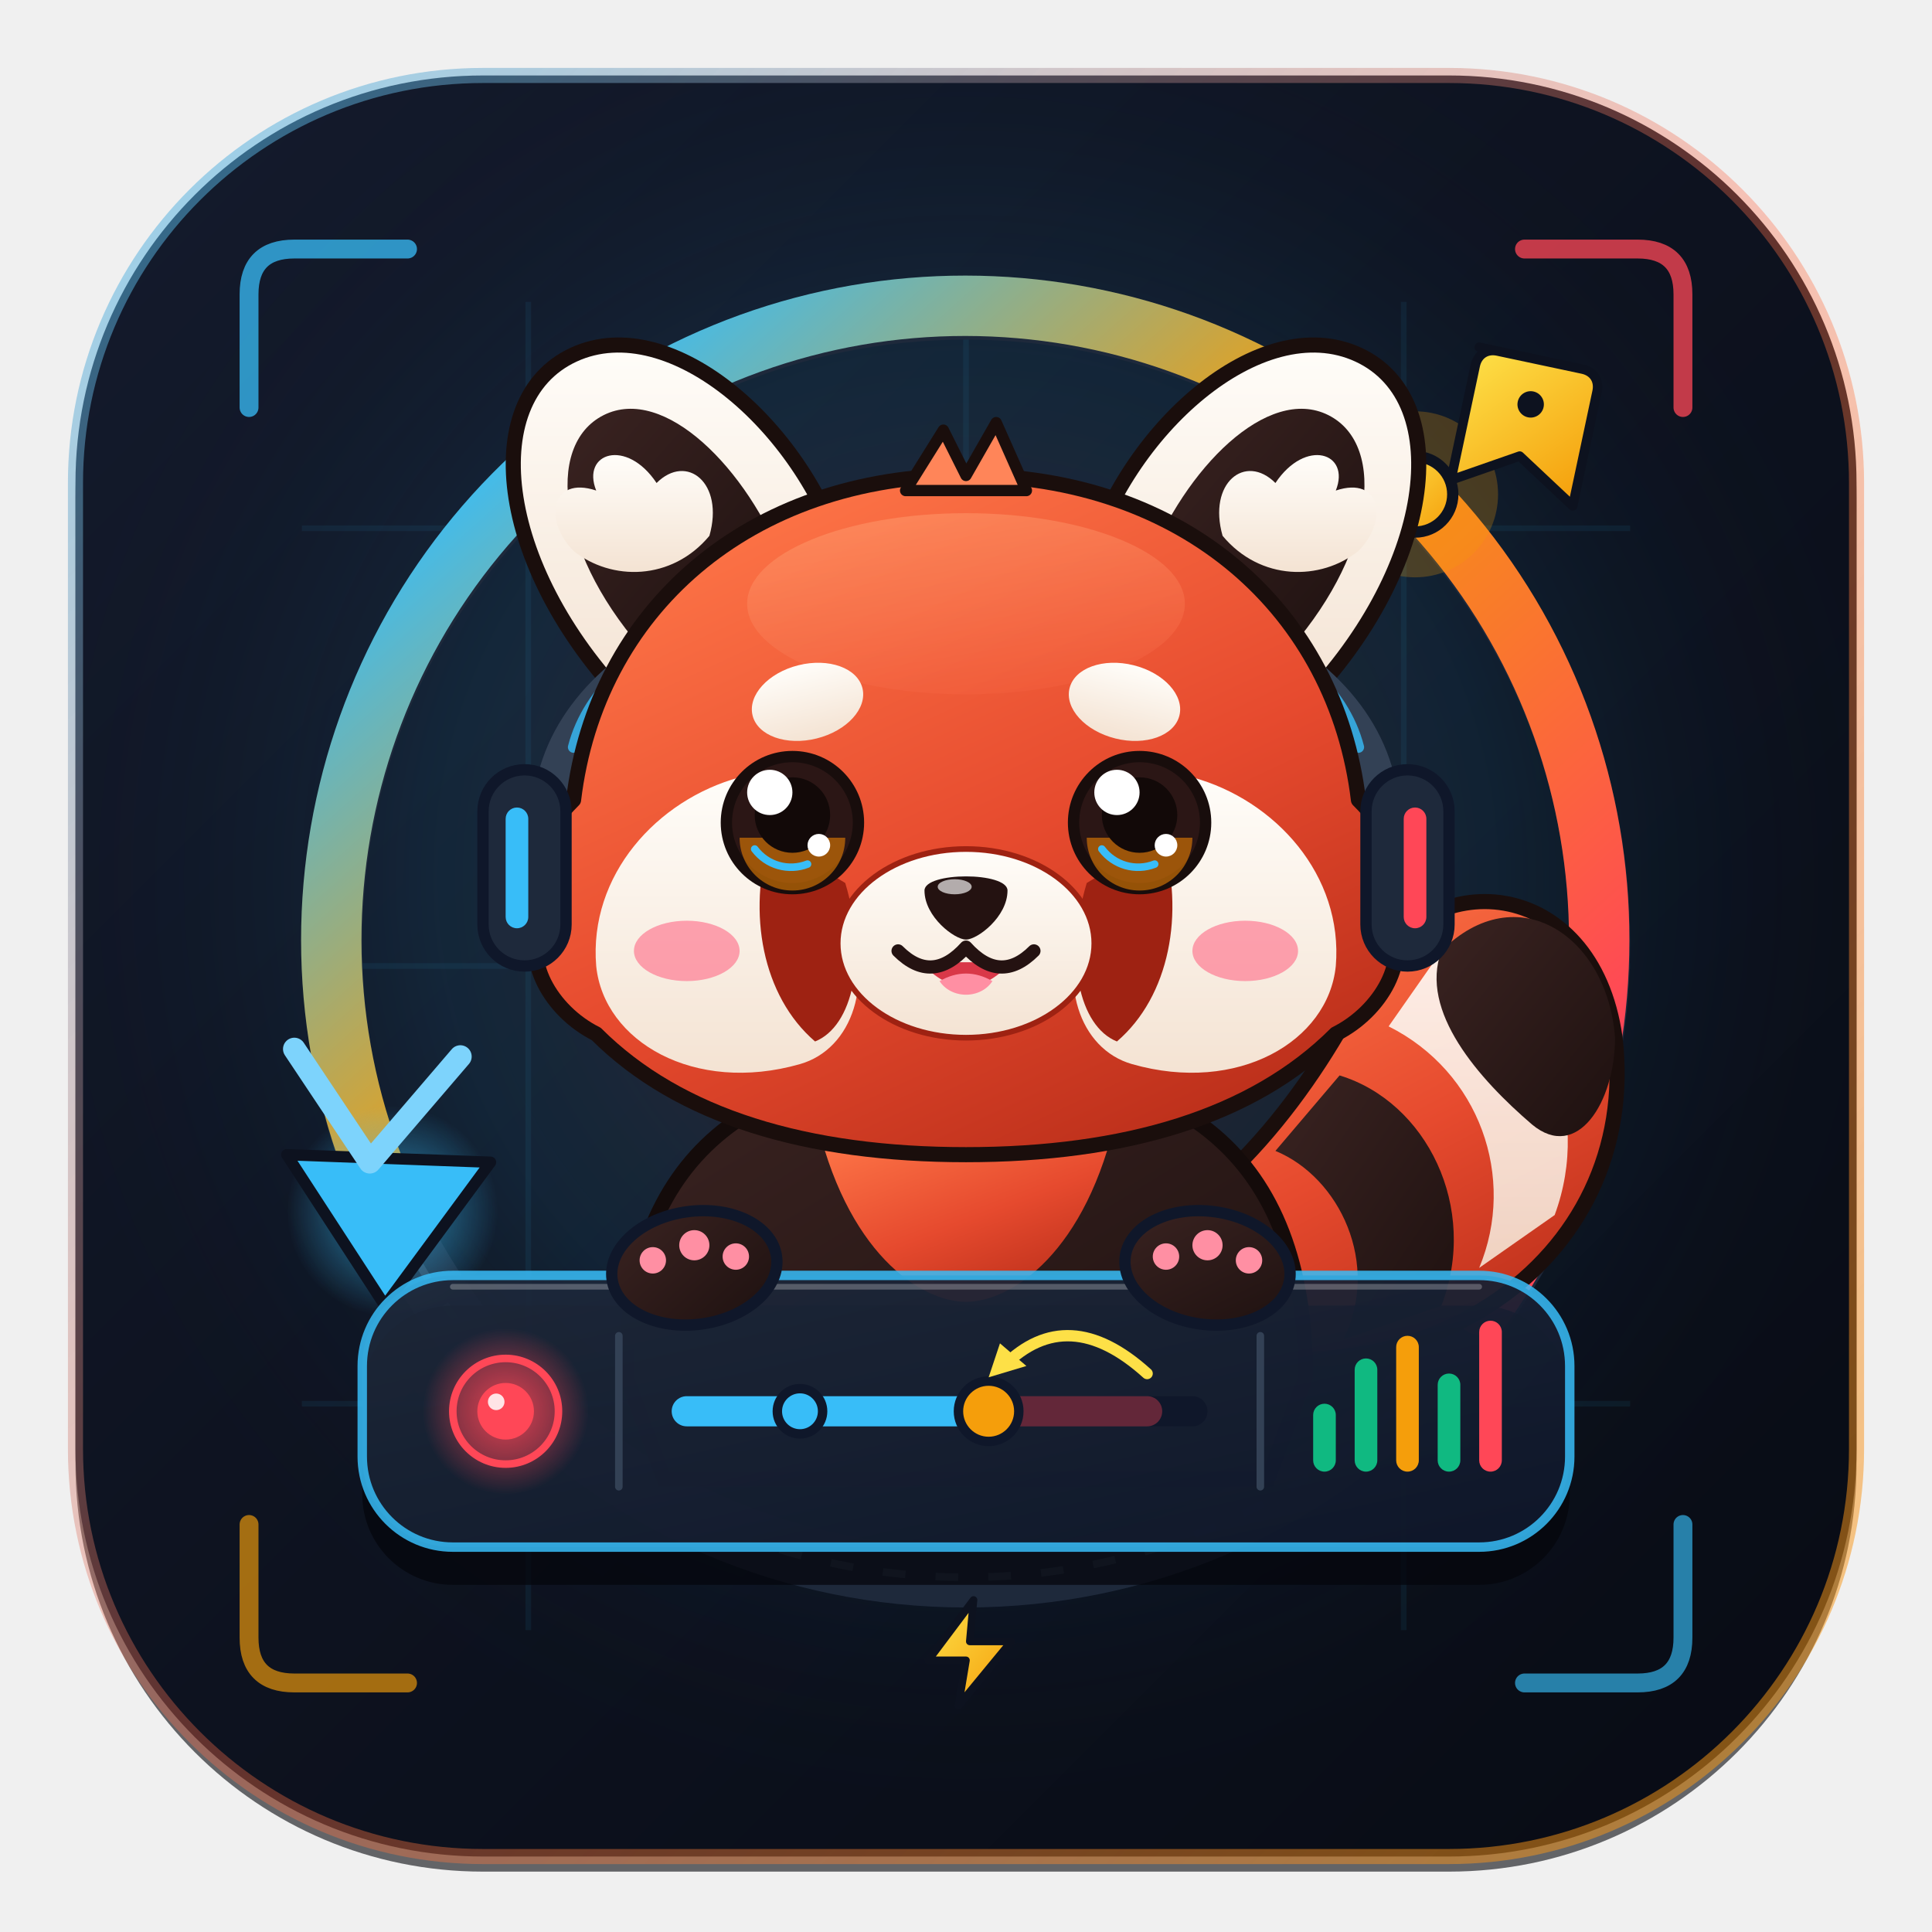
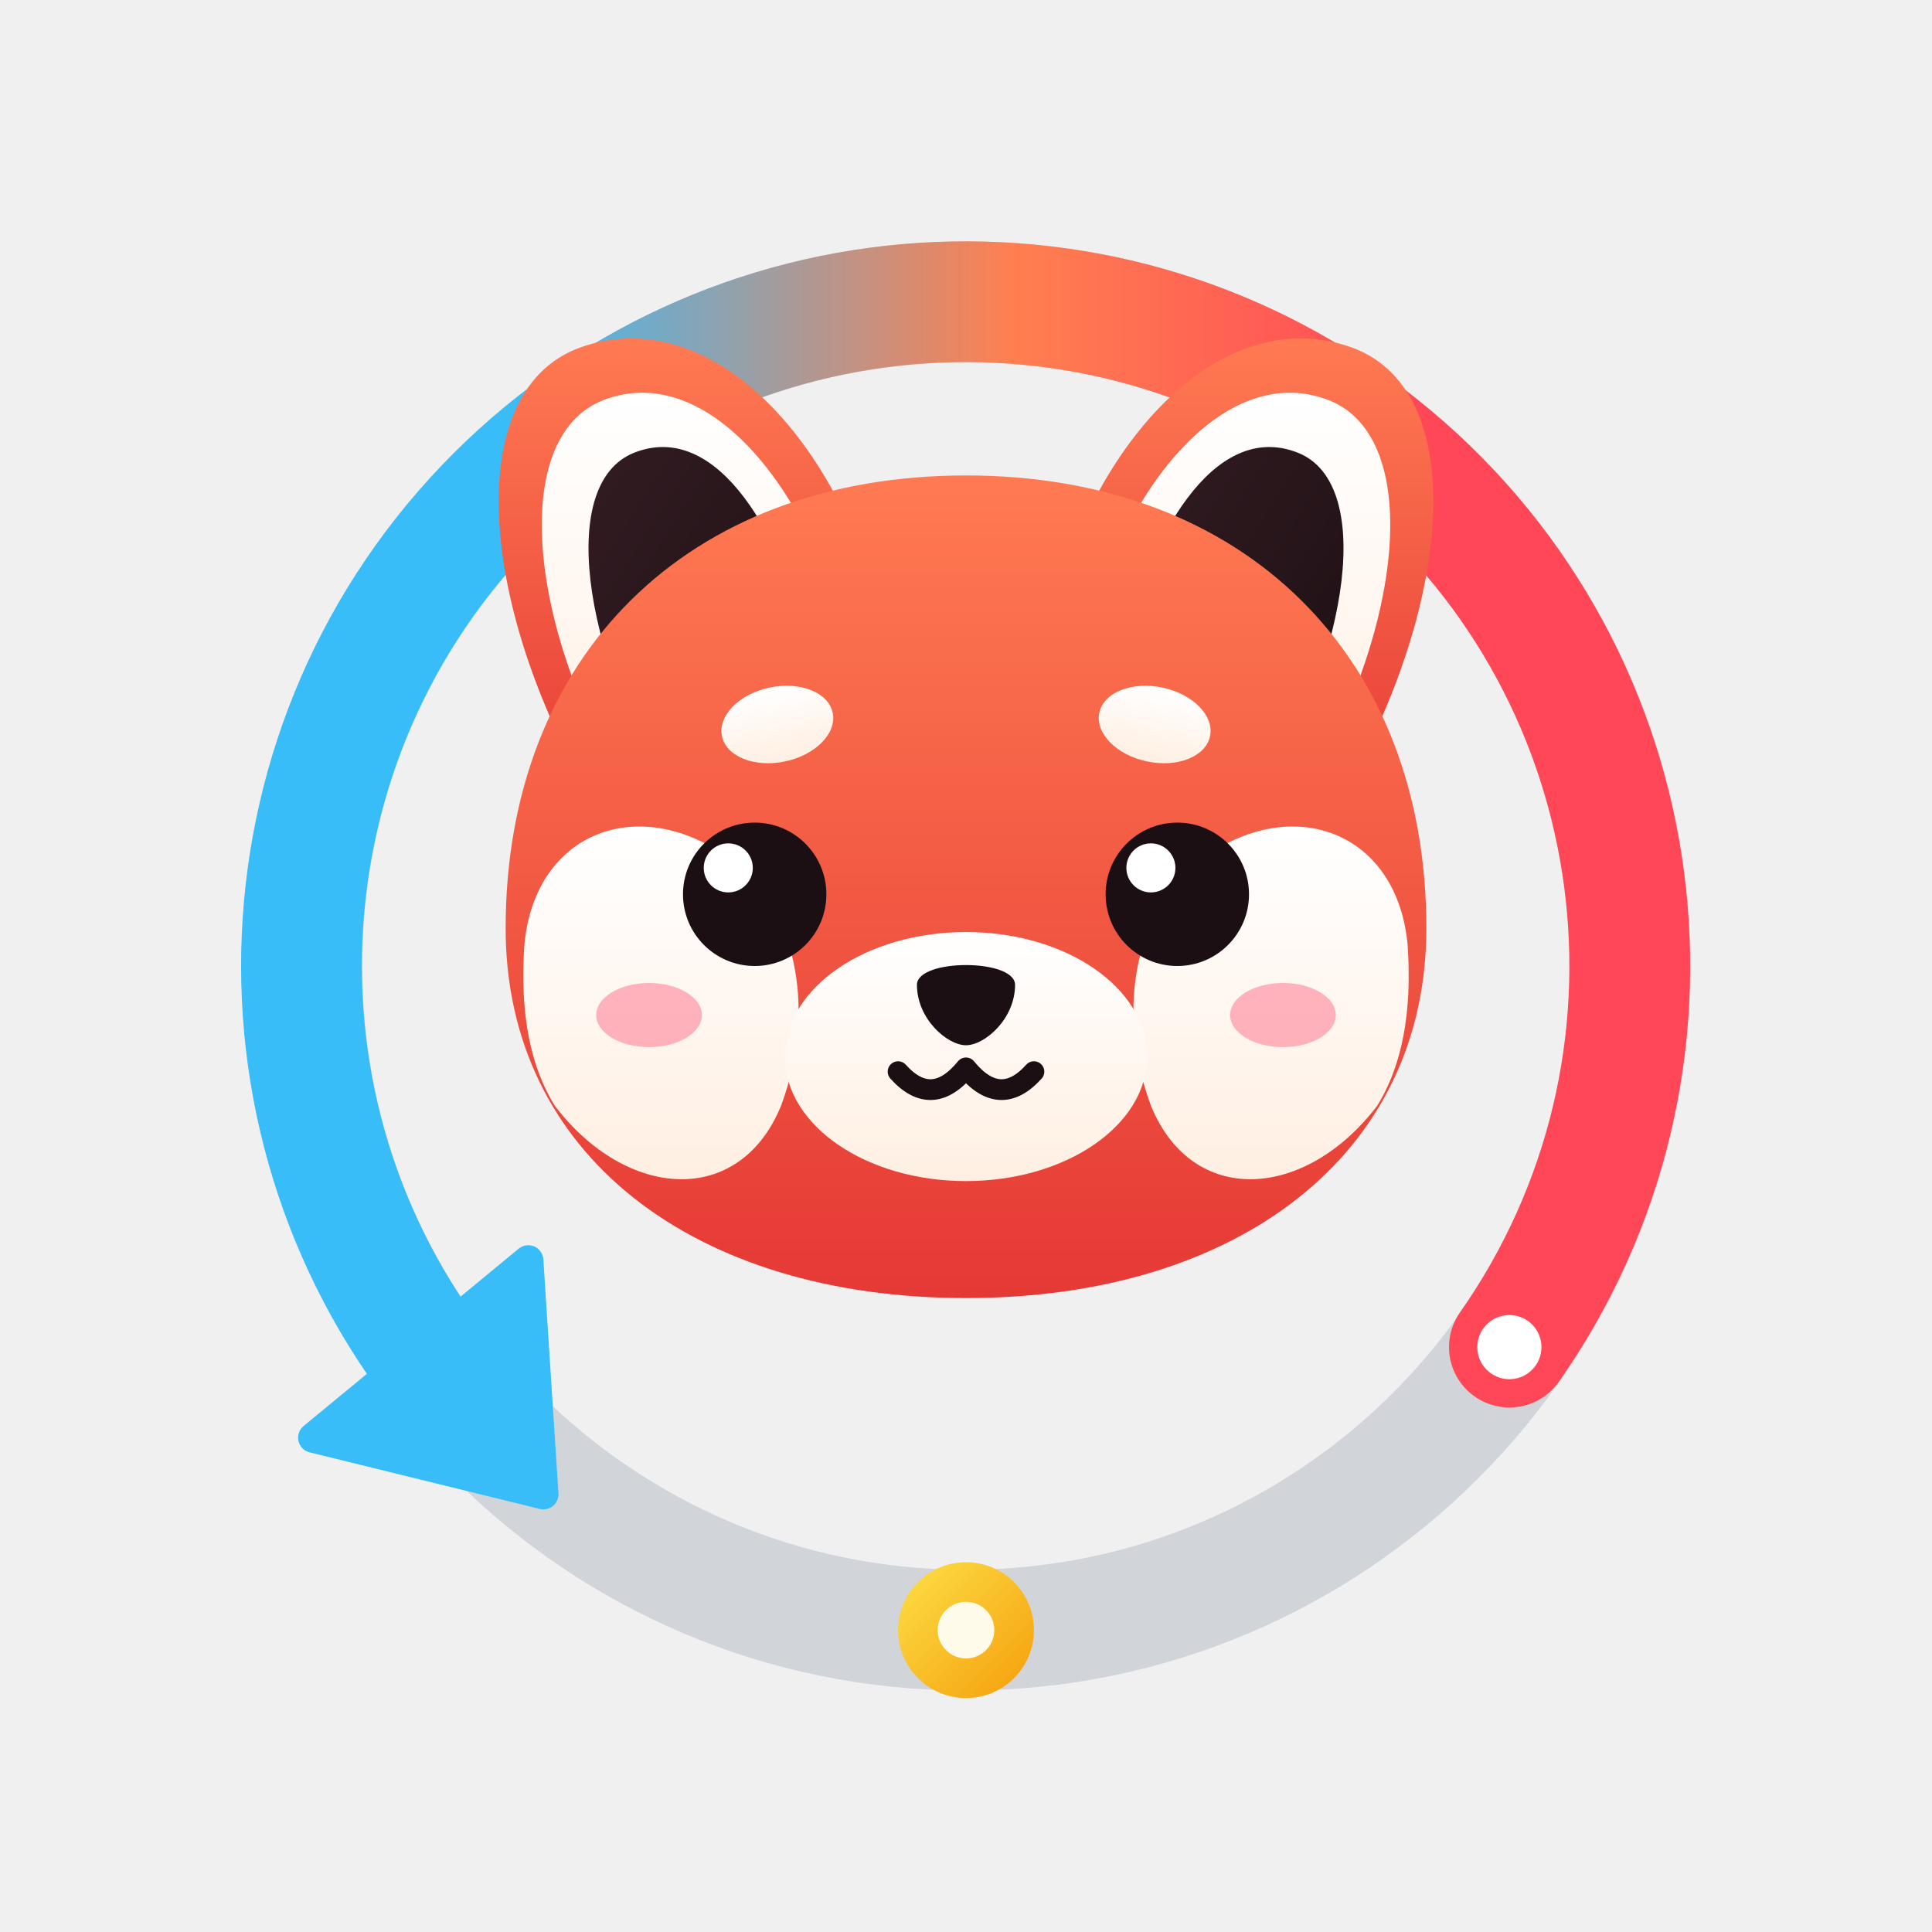
<svg xmlns="http://www.w3.org/2000/svg" viewBox="0 0 512 512" width="100%" height="100%">
  <defs>
-     <linearGradient id="bg-grad" x1="0%" y1="0%" x2="100%" y2="100%">
-       <stop offset="0%" stop-color="#141B2D" />
-       <stop offset="50%" stop-color="#0D121F" />
-       <stop offset="100%" stop-color="#080B14" />
+     <linearGradient id="ring-grad" x1="85%" y1="80%" x2="15%" y2="80%">
+       <stop offset="0%" stop-color="#FF4757" />
+       <stop offset="45%" stop-color="#FF7F50" />
+       <stop offset="100%" stop-color="#38BDF8" />
    </linearGradient>
-     <radialGradient id="ambient-glow" cx="50%" cy="45%" r="55%">
-       <stop offset="0%" stop-color="#FF5E4D" stop-opacity="0.22" />
-       <stop offset="55%" stop-color="#38BDF8" stop-opacity="0.10" />
-       <stop offset="100%" stop-color="#080B14" stop-opacity="0" />
-     </radialGradient>
-     <linearGradient id="rim-grad" x1="0%" y1="0%" x2="100%" y2="100%">
-       <stop offset="0%" stop-color="#38BDF8" stop-opacity="0.55" />
-       <stop offset="50%" stop-color="#FF6B4A" stop-opacity="0.35" />
-       <stop offset="100%" stop-color="#F59E0B" stop-opacity="0.55" />
+     <linearGradient id="panda-fur" x1="50%" y1="0%" x2="50%" y2="100%">
+       <stop offset="0%" stop-color="#FF7A52" />
+       <stop offset="100%" stop-color="#E53935" />
    </linearGradient>
-     <linearGradient id="rollback-grad" x1="10%" y1="15%" x2="90%" y2="85%">
-       <stop offset="0%" stop-color="#38BDF8" />
-       <stop offset="45%" stop-color="#F59E0B" />
-       <stop offset="100%" stop-color="#FF4757" />
+     <linearGradient id="ear-dark" x1="0%" y1="0%" x2="100%" y2="100%">
+       <stop offset="0%" stop-color="#321C22" />
+       <stop offset="100%" stop-color="#1C0F13" />
    </linearGradient>
-     <linearGradient id="fur-main" x1="20%" y1="0%" x2="80%" y2="100%">
-       <stop offset="0%" stop-color="#FF7849" />
-       <stop offset="55%" stop-color="#E64A2E" />
-       <stop offset="100%" stop-color="#B82D19" />
+     <linearGradient id="cream" x1="0%" y1="0%" x2="0%" y2="100%">
+       <stop offset="0%" stop-color="#FFFFFF" />
+       <stop offset="100%" stop-color="#FFEFE2" />
    </linearGradient>
-     <linearGradient id="fur-light" x1="30%" y1="0%" x2="70%" y2="100%">
-       <stop offset="0%" stop-color="#FF9A6C" />
-       <stop offset="100%" stop-color="#F25C3B" />
-     </linearGradient>
-     <linearGradient id="cream-fur" x1="0%" y1="0%" x2="0%" y2="100%">
-       <stop offset="0%" stop-color="#FFFDF9" />
-       <stop offset="100%" stop-color="#F4E3D3" />
-     </linearGradient>
-     <linearGradient id="dark-fur" x1="0%" y1="0%" x2="100%" y2="100%">
-       <stop offset="0%" stop-color="#3A2321" />
-       <stop offset="100%" stop-color="#1E1110" />
-     </linearGradient>
-     <linearGradient id="hud-glass" x1="0%" y1="0%" x2="100%" y2="100%">
-       <stop offset="0%" stop-color="#1E293B" stop-opacity="0.92" />
-       <stop offset="100%" stop-color="#0F172A" stop-opacity="0.95" />
-     </linearGradient>
-     <linearGradient id="gold-grad" x1="0%" y1="0%" x2="100%" y2="100%">
+     <linearGradient id="gold" x1="0%" y1="0%" x2="100%" y2="100%">
      <stop offset="0%" stop-color="#FDE047" />
      <stop offset="100%" stop-color="#F59E0B" />
    </linearGradient>
-     <radialGradient id="rec-glow" cx="50%" cy="50%" r="50%">
-       <stop offset="0%" stop-color="#FF4757" stop-opacity="0.8" />
-       <stop offset="100%" stop-color="#FF4757" stop-opacity="0" />
-     </radialGradient>
-     <radialGradient id="cyan-glow" cx="50%" cy="50%" r="50%">
-       <stop offset="0%" stop-color="#38BDF8" stop-opacity="0.7" />
-       <stop offset="100%" stop-color="#38BDF8" stop-opacity="0" />
-     </radialGradient>
  </defs>
-   <rect x="20" y="24" width="472" height="472" rx="108" fill="#05070D" fill-opacity="0.6" />
-   <rect x="20" y="20" width="472" height="472" rx="108" fill="url(#bg-grad)" stroke="url(#rim-grad)" stroke-width="4" />
-   <rect x="22" y="22" width="468" height="468" rx="106" fill="url(#ambient-glow)" />
-   <g stroke="#38BDF8" stroke-opacity="0.07" stroke-width="1.5">
-     <line x1="80" y1="140" x2="432" y2="140" />
-     <line x1="80" y1="256" x2="432" y2="256" />
-     <line x1="80" y1="372" x2="432" y2="372" />
-     <line x1="140" y1="80" x2="140" y2="432" />
-     <line x1="256" y1="80" x2="256" y2="432" />
-     <line x1="372" y1="80" x2="372" y2="432" />
-   </g>
-   <g fill="none" stroke-linecap="round" stroke-linejoin="round">
-     <path d="M 66 108 L 66 78 Q 66 66 78 66 L 108 66" stroke="#38BDF8" stroke-width="5" stroke-opacity="0.75" />
-     <path d="M 404 66 L 434 66 Q 446 66 446 78 L 446 108" stroke="#FF4757" stroke-width="5" stroke-opacity="0.75" />
-     <path d="M 66 404 L 66 434 Q 66 446 78 446 L 108 446" stroke="#F59E0B" stroke-width="5" stroke-opacity="0.65" />
-     <path d="M 404 446 L 434 446 Q 446 446 446 434 L 446 404" stroke="#38BDF8" stroke-width="5" stroke-opacity="0.65" />
-   </g>
-   <circle cx="256" cy="250" r="168" fill="none" stroke="#1E293B" stroke-width="16" />
-   <circle cx="256" cy="250" r="168" fill="none" stroke="#334155" stroke-width="2" stroke-dasharray="6 8" />
-   <path d="M 393 346 A 168 168 0 1 0 104 321" fill="none" stroke="url(#rollback-grad)" stroke-width="16" stroke-linecap="round" />
-   <circle cx="104" cy="321" r="28" fill="url(#cyan-glow)" />
-   <path d="M 76 306 L 102 346 L 130 308 Z" fill="#38BDF8" stroke="#0D121F" stroke-width="3" stroke-linejoin="round" />
-   <path d="M 78 278 L 98 308 L 122 280" fill="none" stroke="#7DD3FC" stroke-width="6" stroke-linecap="round" stroke-linejoin="round" />
-   <circle cx="375" cy="131" r="22" fill="#F59E0B" fill-opacity="0.25" />
-   <circle cx="375" cy="131" r="10" fill="url(#gold-grad)" stroke="#0D121F" stroke-width="3" />
-   <g transform="translate(392, 92) rotate(12)">
-     <path d="M 0 0 L 28 0 C 31 0 33 2 33 5 L 33 36 L 16.5 26 L 0 36 L 0 5 C 0 2 2 0 5 0 Z" fill="url(#gold-grad)" stroke="#0D121F" stroke-width="2.5" stroke-linejoin="round" />
-     <circle cx="16.5" cy="12" r="3.5" fill="#0D121F" />
-   </g>
-   <circle cx="145" cy="124" r="8" fill="#38BDF8" stroke="#0D121F" stroke-width="3" />
-   <g id="red-panda-tail">
-     <path d="M 310 355 C 375 375, 435 335, 428 275 C 422 232, 378 228, 362 260 C 348 288, 325 320, 290 335 Z" fill="url(#fur-main)" stroke="#1A0E0C" stroke-width="4" stroke-linejoin="round" />
-     <path d="M 356 355 C 366 335, 355 312, 338 305 L 355 285 C 378 292, 392 320, 382 346 Z" fill="url(#dark-fur)" />
-     <path d="M 392 336 C 402 312, 392 284, 368 272 L 382 252 C 410 264, 422 295, 412 322 Z" fill="url(#cream-fur)" fill-opacity="0.9" />
-     <path d="M 382 252 C 402 232, 426 248, 428 275 C 428 292, 418 308, 406 298 C 392 286, 376 268, 382 252 Z" fill="url(#dark-fur)" />
-   </g>
-   <path d="M 166 365 C 166 305, 200 282, 256 282 C 312 282, 346 305, 346 365 L 336 392 L 176 392 Z" fill="url(#dark-fur)" stroke="#140B0A" stroke-width="4" />
-   <path d="M 216 295 C 236 312, 276 312, 296 295 C 288 332, 268 345, 256 345 C 244 345, 224 332, 216 295 Z" fill="url(#fur-main)" />
-   <g id="left-ear">
-     <path d="M 168 188 C 132 152, 126 106, 152 94 C 178 82, 214 114, 224 150 Z" fill="url(#cream-fur)" stroke="#1A0E0C" stroke-width="4" stroke-linejoin="round" />
-     <path d="M 172 174 C 148 148, 144 118, 160 110 C 176 102, 198 124, 208 150 Z" fill="url(#dark-fur)" />
-     <path d="M 152 146 C 144 138, 146 126, 158 130 C 154 120, 166 116, 174 128 C 182 120, 192 128, 188 142 C 178 154, 162 154, 152 146 Z" fill="url(#cream-fur)" />
-   </g>
-   <g id="right-ear">
-     <path d="M 344 188 C 380 152, 386 106, 360 94 C 334 82, 298 114, 288 150 Z" fill="url(#cream-fur)" stroke="#1A0E0C" stroke-width="4" stroke-linejoin="round" />
-     <path d="M 340 174 C 364 148, 368 118, 352 110 C 336 102, 314 124, 304 150 Z" fill="url(#dark-fur)" />
-     <path d="M 360 146 C 368 138, 366 126, 354 130 C 358 120, 346 116, 338 128 C 330 120, 320 128, 324 142 C 334 154, 350 154, 360 146 Z" fill="url(#cream-fur)" />
-   </g>
-   <path d="M 146 218 C 146 132, 366 132, 366 218" fill="none" stroke="#334155" stroke-width="10" stroke-linecap="round" />
-   <path d="M 152 198 C 168 136, 344 136, 360 198" fill="none" stroke="#38BDF8" stroke-width="3" stroke-linecap="round" stroke-opacity="0.8" />
-   <path d="M 256 126 C 314 126, 354 162, 360 212 C 368 220, 376 232, 368 244 C 374 254, 366 268, 354 274 C 332 296, 298 306, 256 306 C 214 306, 180 296, 158 274 C 146 268, 138 254, 144 244 C 136 232, 144 220, 152 212 C 158 162, 198 126, 256 126 Z" fill="url(#fur-main)" stroke="#1A0E0C" stroke-width="4" stroke-linejoin="round" />
-   <ellipse cx="256" cy="160" rx="58" ry="24" fill="url(#fur-light)" fill-opacity="0.55" />
-   <path d="M 240 130 L 250 114 L 256 126 L 264 112 L 272 130 Z" fill="#FF8559" stroke="#1A0E0C" stroke-width="3" stroke-linejoin="round" />
-   <path d="M 196 206 C 174 212, 156 232, 158 256 C 160 276, 184 290, 212 282 C 226 278, 232 260, 224 242 C 218 226, 210 202, 196 206 Z" fill="url(#cream-fur)" />
-   <path d="M 316 206 C 338 212, 356 232, 354 256 C 352 276, 328 290, 300 282 C 286 278, 280 260, 288 242 C 294 226, 302 202, 316 206 Z" fill="url(#cream-fur)" />
-   <path d="M 204 222 C 198 242, 202 264, 216 276 C 226 272, 230 254, 224 234 Z" fill="#9E2212" />
-   <path d="M 308 222 C 314 242, 310 264, 296 276 C 286 272, 282 254, 288 234 Z" fill="#9E2212" />
-   <ellipse cx="214" cy="186" rx="15" ry="10" transform="rotate(-14 214 186)" fill="url(#cream-fur)" />
-   <ellipse cx="298" cy="186" rx="15" ry="10" transform="rotate(14 298 186)" fill="url(#cream-fur)" />
-   <ellipse cx="182" cy="252" rx="14" ry="8" fill="#FF5E7E" fill-opacity="0.55" />
-   <ellipse cx="330" cy="252" rx="14" ry="8" fill="#FF5E7E" fill-opacity="0.55" />
-   <g id="left-eye">
-     <circle cx="210" cy="218" r="19" fill="#180D0C" />
-     <circle cx="210" cy="218" r="16" fill="#2B1615" />
-     <path d="M 196 222 A 14 14 0 0 0 224 222 Z" fill="#D97706" fill-opacity="0.65" />
-     <circle cx="210" cy="216" r="10" fill="#120908" />
-     <circle cx="204" cy="210" r="6" fill="#FFFFFF" />
-     <circle cx="217" cy="224" r="3" fill="#FFFFFF" />
-     <path d="M 200 225 A 12 12 0 0 0 214 229" fill="none" stroke="#38BDF8" stroke-width="2" stroke-linecap="round" />
-   </g>
-   <g id="right-eye">
-     <circle cx="302" cy="218" r="19" fill="#180D0C" />
-     <circle cx="302" cy="218" r="16" fill="#2B1615" />
-     <path d="M 288 222 A 14 14 0 0 0 316 222 Z" fill="#D97706" fill-opacity="0.65" />
-     <circle cx="302" cy="216" r="10" fill="#120908" />
-     <circle cx="296" cy="210" r="6" fill="#FFFFFF" />
-     <circle cx="309" cy="224" r="3" fill="#FFFFFF" />
-     <path d="M 292 225 A 12 12 0 0 0 306 229" fill="none" stroke="#38BDF8" stroke-width="2" stroke-linecap="round" />
-   </g>
-   <ellipse cx="256" cy="250" rx="34" ry="25" fill="url(#cream-fur)" stroke="#9E2212" stroke-width="1.5" />
-   <path d="M 245 236 C 245 231, 267 231, 267 236 C 267 243, 259 249, 256 249 C 253 249, 245 243, 245 236 Z" fill="#241211" />
-   <ellipse cx="253" cy="235" rx="4.5" ry="2" fill="#FFFFFF" fill-opacity="0.65" />
-   <path d="M 244 255 Q 256 268 268 255 Z" fill="#D93848" />
-   <path d="M 249 260 Q 256 256 263 260 A 8 7 0 0 1 249 260 Z" fill="#FF8FA3" />
-   <path d="M 238 252 Q 247 261 256 251 Q 265 261 274 252" fill="none" stroke="#241211" stroke-width="3.5" stroke-linecap="round" stroke-linejoin="round" />
-   <g id="headset-cups">
-     <rect x="128" y="204" width="22" height="52" rx="11" fill="#1E293B" stroke="#0F172A" stroke-width="3" />
-     <rect x="134" y="214" width="6" height="32" rx="3" fill="#38BDF8" />
-     <rect x="362" y="204" width="22" height="52" rx="11" fill="#1E293B" stroke="#0F172A" stroke-width="3" />
-     <rect x="372" y="214" width="6" height="32" rx="3" fill="#FF4757" />
-   </g>
-   <rect x="96" y="346" width="320" height="74" rx="24" fill="#04060C" fill-opacity="0.75" />
-   <rect x="96" y="338" width="320" height="72" rx="24" fill="url(#hud-glass)" stroke="#38BDF8" stroke-width="2.5" stroke-opacity="0.85" />
-   <path d="M 120 341 L 392 341" stroke="#FFFFFF" stroke-width="1.5" stroke-opacity="0.25" stroke-linecap="round" />
-   <circle cx="134" cy="374" r="22" fill="url(#rec-glow)" />
-   <circle cx="134" cy="374" r="14" fill="#FF4757" fill-opacity="0.25" stroke="#FF4757" stroke-width="2" />
-   <circle cx="134" cy="374" r="7.5" fill="#FF4757" />
-   <circle cx="131.5" cy="371.5" r="2.2" fill="#FFFFFF" fill-opacity="0.85" />
-   <line x1="164" y1="354" x2="164" y2="394" stroke="#334155" stroke-width="2" stroke-linecap="round" />
-   <rect x="178" y="370" width="142" height="8" rx="4" fill="#0F172A" />
-   <rect x="178" y="370" width="84" height="8" rx="4" fill="#38BDF8" />
-   <rect x="262" y="370" width="46" height="8" rx="4" fill="#FF4757" fill-opacity="0.35" />
-   <circle cx="212" cy="374" r="6" fill="#38BDF8" stroke="#0F172A" stroke-width="2.5" />
-   <circle cx="262" cy="374" r="8" fill="#F59E0B" stroke="#0F172A" stroke-width="2.5" />
-   <path d="M 304 364 Q 283 345 266 362" fill="none" stroke="#FDE047" stroke-width="3" stroke-linecap="round" />
-   <polygon points="262,365 265,356 272,362" fill="#FDE047" />
-   <line x1="334" y1="354" x2="334" y2="394" stroke="#334155" stroke-width="2" stroke-linecap="round" />
-   <g id="audio-meters">
-     <rect x="348" y="372" width="6" height="18" rx="3" fill="#10B981" />
-     <rect x="359" y="360" width="6" height="30" rx="3" fill="#10B981" />
-     <rect x="370" y="354" width="6" height="36" rx="3" fill="#F59E0B" />
-     <rect x="381" y="364" width="6" height="26" rx="3" fill="#10B981" />
-     <rect x="392" y="350" width="6" height="40" rx="3" fill="#FF4757" />
-   </g>
-   <g id="left-paw">
-     <ellipse cx="184" cy="336" rx="22" ry="15" transform="rotate(-8 184 336)" fill="url(#dark-fur)" stroke="#0F172A" stroke-width="3" />
-     <circle cx="173" cy="334" r="3.5" fill="#FF8FA3" />
-     <circle cx="184" cy="330" r="4" fill="#FF8FA3" />
-     <circle cx="195" cy="333" r="3.5" fill="#FF8FA3" />
-   </g>
-   <g id="right-paw">
-     <ellipse cx="320" cy="336" rx="22" ry="15" transform="rotate(8 320 336)" fill="url(#dark-fur)" stroke="#0F172A" stroke-width="3" />
-     <circle cx="309" cy="333" r="3.5" fill="#FF8FA3" />
-     <circle cx="320" cy="330" r="4" fill="#FF8FA3" />
-     <circle cx="331" cy="334" r="3.5" fill="#FF8FA3" />
-   </g>
-   <g transform="translate(244, 424)">
-     <path d="M 14 0 L 2 16 L 12 16 L 10 28 L 24 11 L 13 11 Z" fill="url(#gold-grad)" stroke="#0D121F" stroke-width="2" stroke-linejoin="round" />
-   </g>
+   <rect x="0" y="0" width="512" height="512" fill="none" />
+   <circle cx="256" cy="256" r="176" fill="none" stroke="#64748B" stroke-opacity="0.22" stroke-width="32" />
+   <path d="M 400 357 A 176 176 0 1 0 121 369" fill="none" stroke="url(#ring-grad)" stroke-width="32" stroke-linecap="round" />
+   <path d="M 83 381 L 144 396 L 140 334 Z" fill="#38BDF8" stroke="#38BDF8" stroke-width="8" stroke-linejoin="round" />
+   <circle cx="256" cy="432" r="18" fill="url(#gold)" />
+   <circle cx="256" cy="432" r="7.5" fill="#FFFBEB" />
+   <circle cx="400" cy="357" r="8.5" fill="#FFFFFF" />
+   <path d="M 162 220 C 128 168, 120 104, 154 92 C 188 80, 224 116, 236 172 Z" fill="url(#panda-fur)" />
+   <path d="M 170 216 C 140 170, 134 116, 160 106 C 186 96, 214 126, 226 174 Z" fill="url(#cream)" />
+   <path d="M 178 212 C 154 172, 148 128, 168 120 C 188 112, 206 136, 216 176 Z" fill="url(#ear-dark)" />
+   <path d="M 350 220 C 384 168, 392 104, 358 92 C 324 80, 288 116, 276 172 Z" fill="url(#panda-fur)" />
+   <path d="M 342 216 C 372 170, 378 116, 352 106 C 326 96, 298 126, 286 174 Z" fill="url(#cream)" />
+   <path d="M 334 212 C 358 172, 364 128, 344 120 C 324 112, 306 136, 296 176 Z" fill="url(#ear-dark)" />
+   <path d="M 256 126 C 330 126, 378 174, 378 246 C 378 306, 328 344, 256 344 C 184 344, 134 306, 134 246 C 134 174, 182 126, 256 126 Z" fill="url(#panda-fur)" />
+   <ellipse cx="206" cy="192" rx="15" ry="10" transform="rotate(-12 206 192)" fill="url(#cream)" />
+   <ellipse cx="306" cy="192" rx="15" ry="10" transform="rotate(12 306 192)" fill="url(#cream)" />
+   <path d="M 139 250 C 142 220, 170 210, 194 228 C 210 240, 217 266, 207 293 C 196 320, 166 318, 147 293 C 139 280, 138 264, 139 250 Z" fill="url(#cream)" />
+   <path d="M 373 250 C 370 220, 342 210, 318 228 C 302 240, 295 266, 305 293 C 316 320, 346 318, 365 293 C 373 280, 374 264, 373 250 Z" fill="url(#cream)" />
+   <ellipse cx="256" cy="280" rx="48" ry="33" fill="url(#cream)" />
+   <ellipse cx="172" cy="269" rx="14" ry="8.5" fill="#FF5E7E" fill-opacity="0.45" />
+   <ellipse cx="340" cy="269" rx="14" ry="8.5" fill="#FF5E7E" fill-opacity="0.45" />
+   <circle cx="200" cy="237" r="19" fill="#1C0F13" />
+   <circle cx="193" cy="230" r="6.5" fill="#FFFFFF" />
+   <circle cx="312" cy="237" r="19" fill="#1C0F13" />
+   <circle cx="305" cy="230" r="6.5" fill="#FFFFFF" />
+   <path d="M 243 261 C 243 254, 269 254, 269 261 C 269 270, 261 277, 256 277 C 251 277, 243 270, 243 261 Z" fill="#1C0F13" />
+   <path d="M 238 284 Q 247 294 256 283 Q 265 294 274 284" fill="none" stroke="#1C0F13" stroke-width="5.5" stroke-linecap="round" stroke-linejoin="round" />
</svg>
